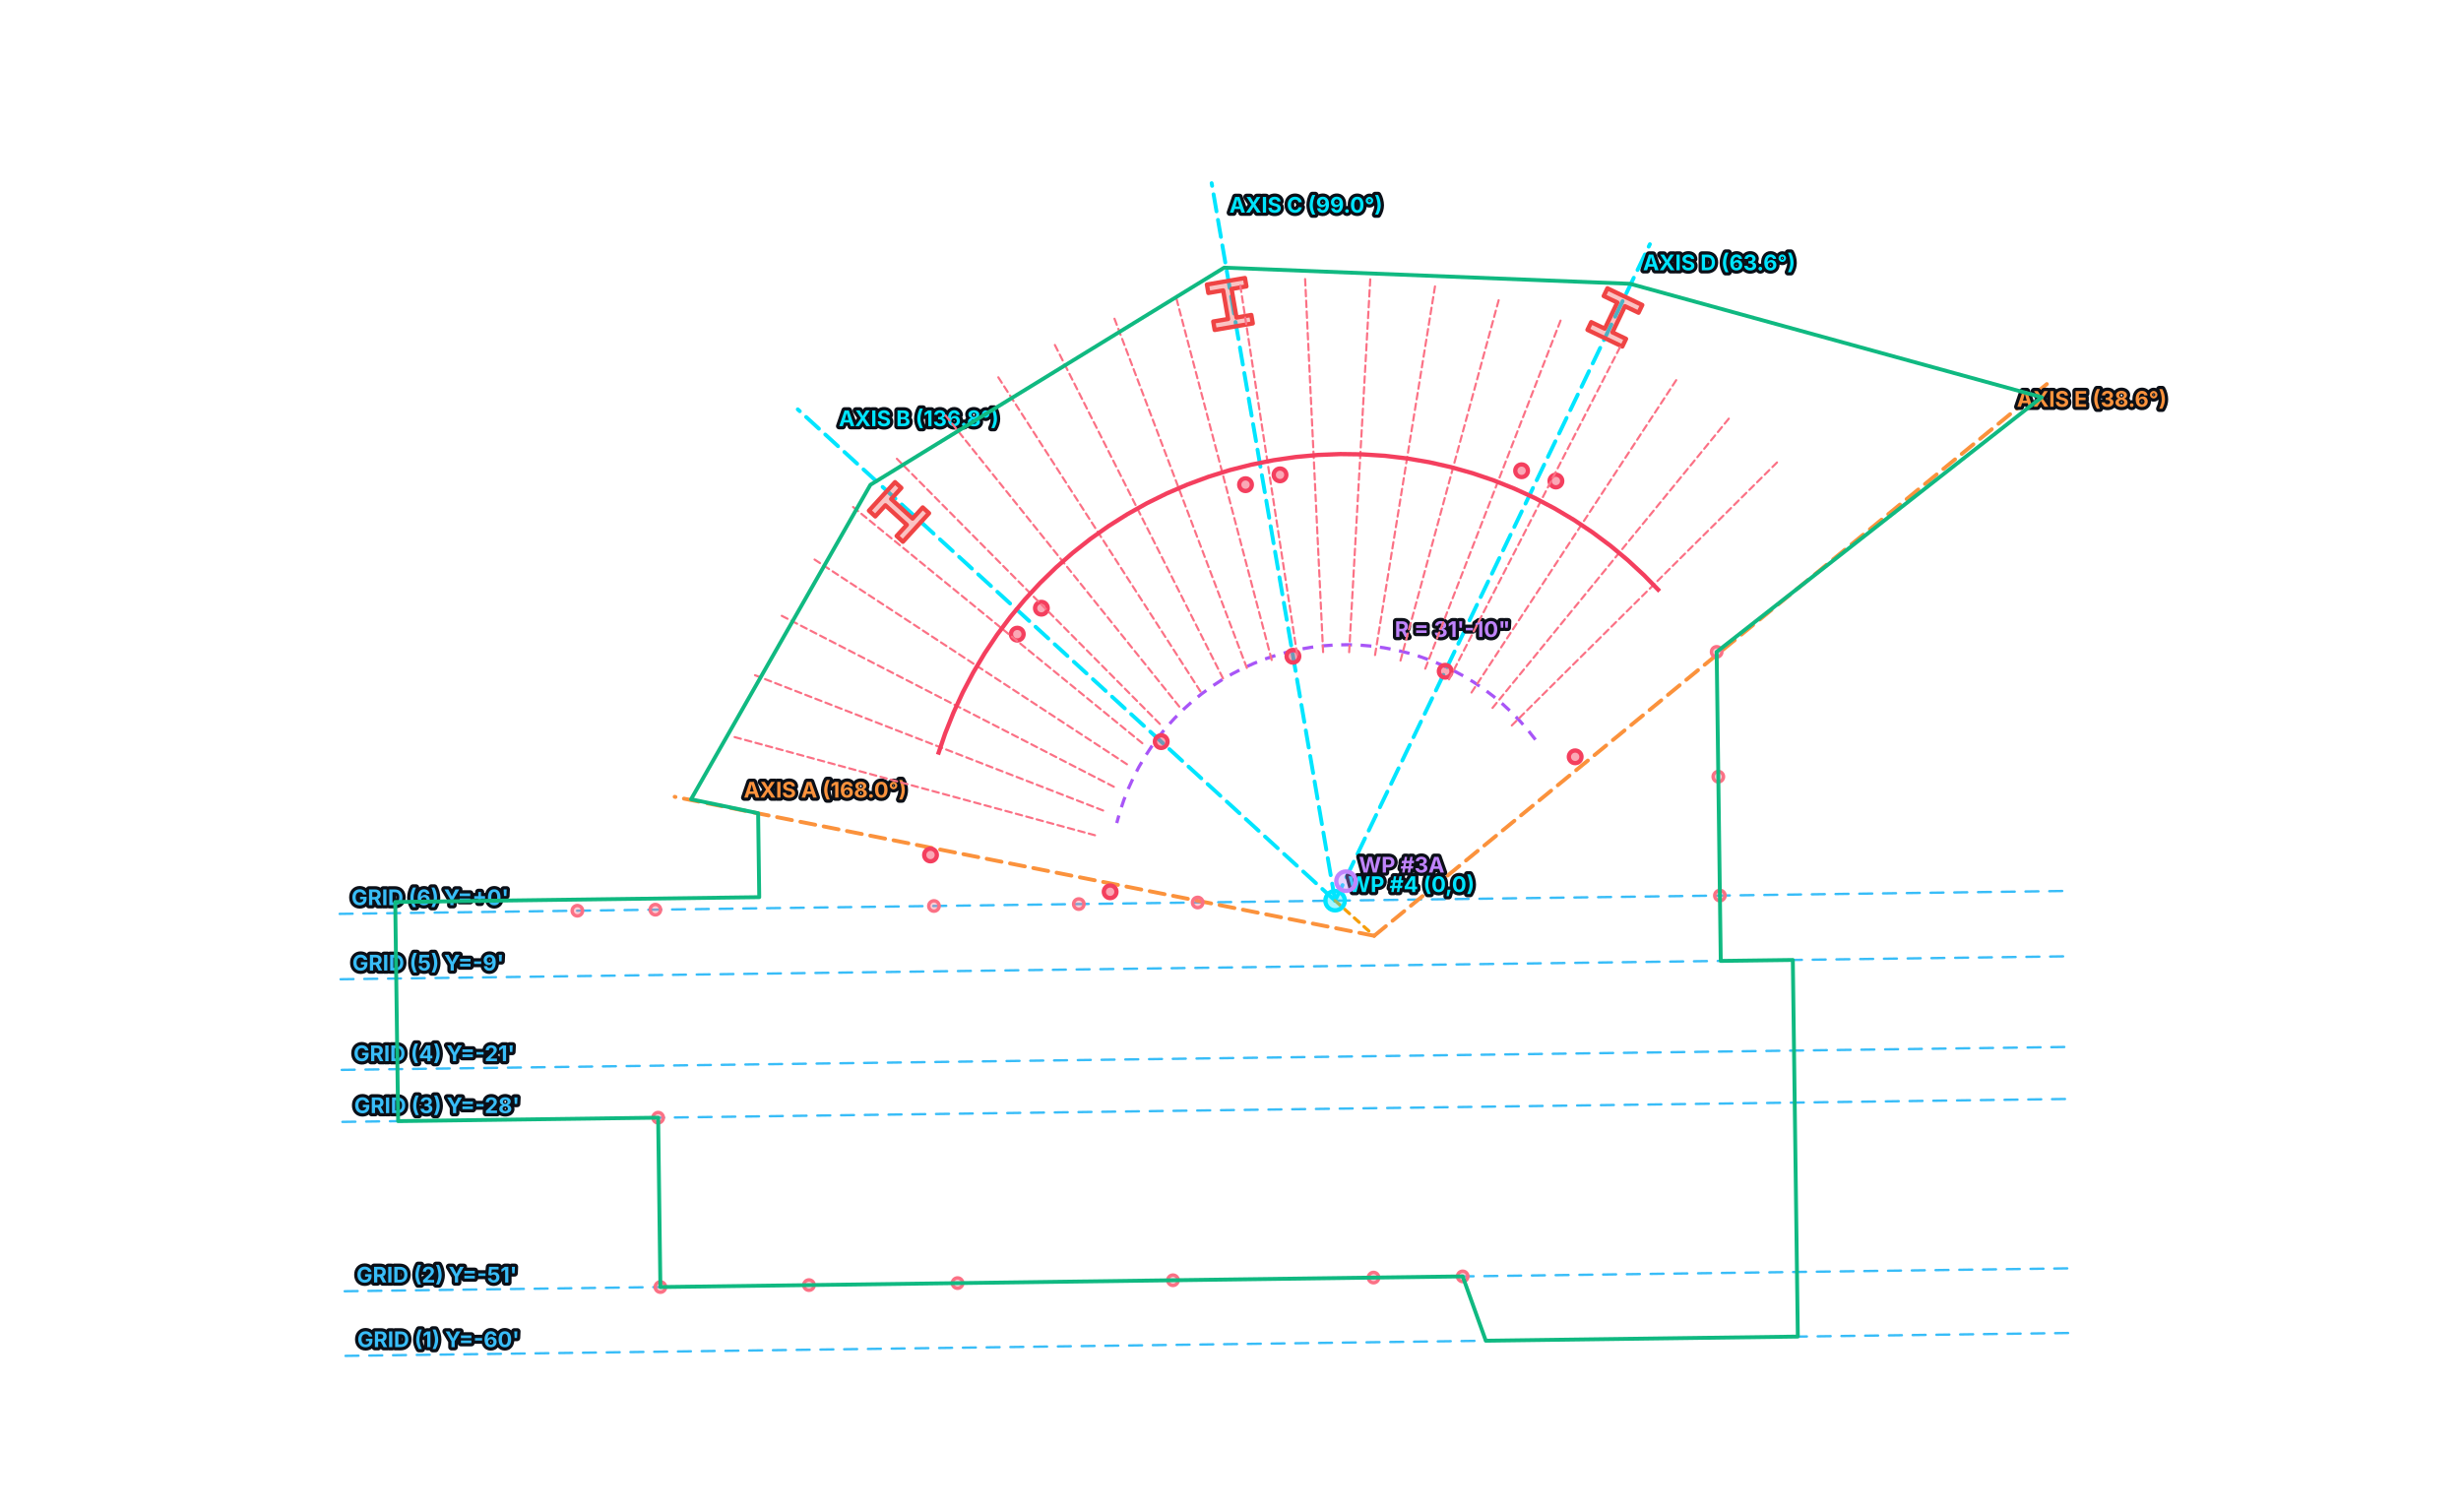
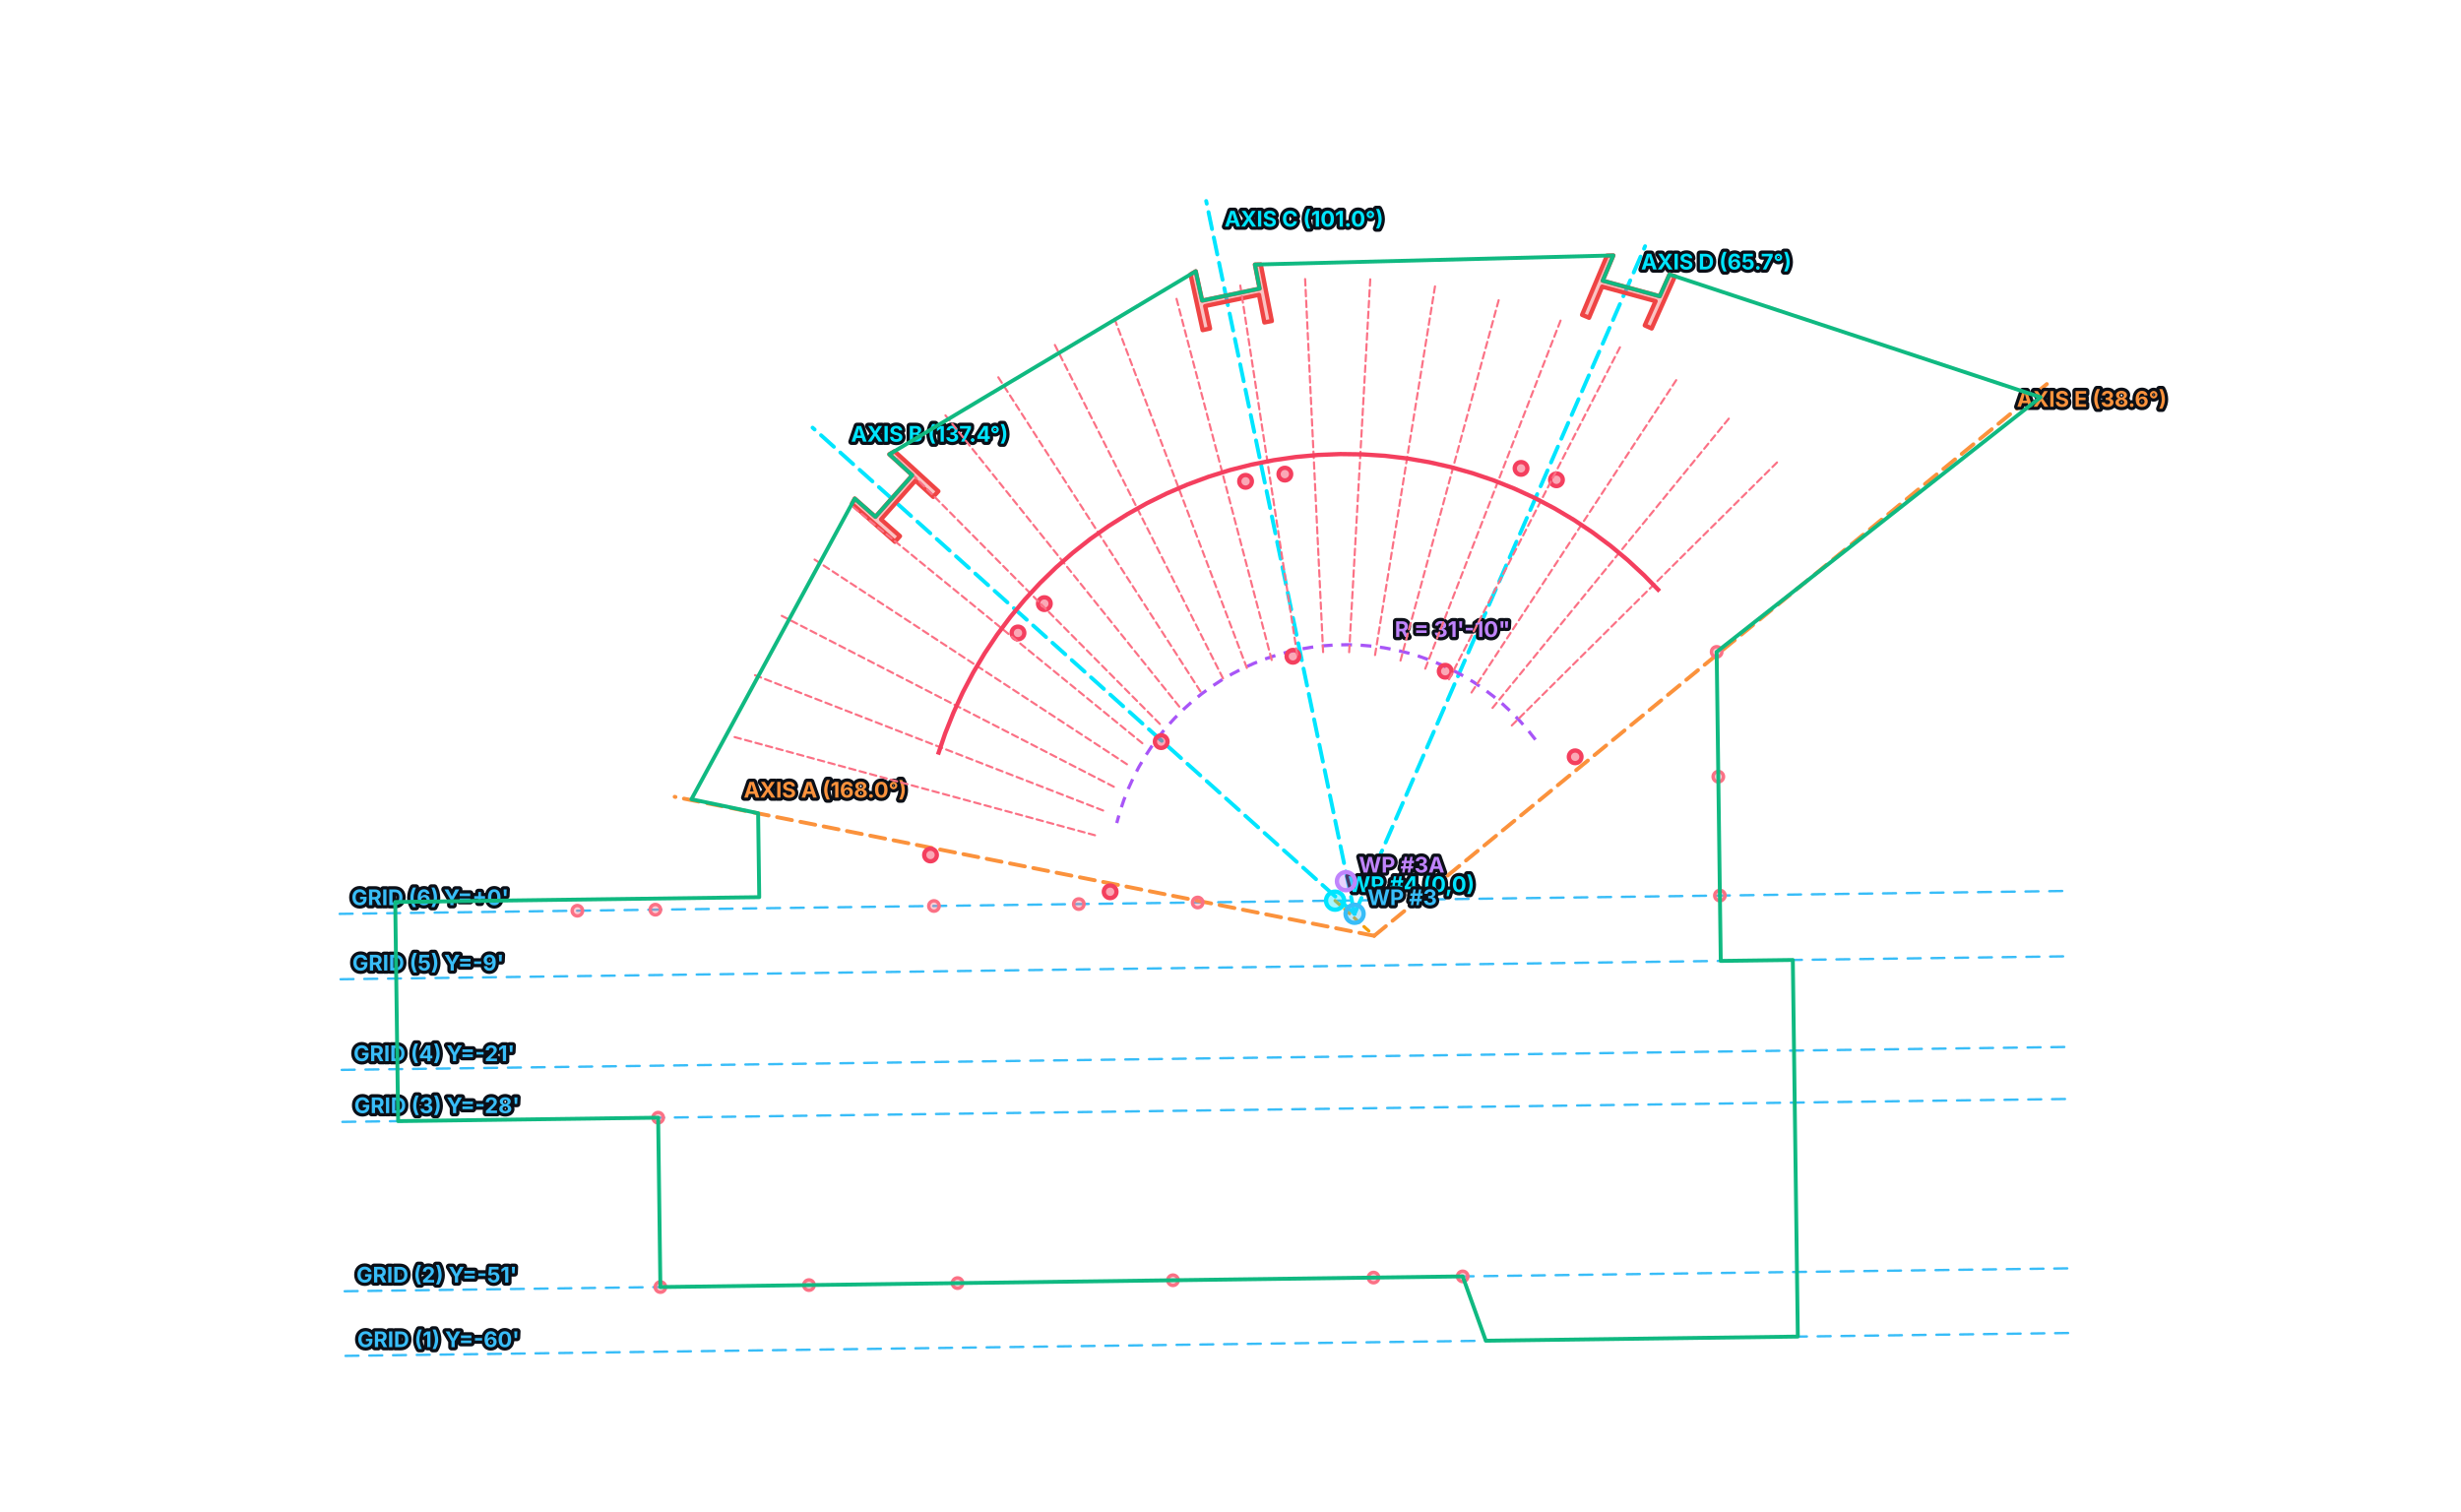
<svg xmlns="http://www.w3.org/2000/svg" viewBox="0 0 1140 700" width="1140" height="700" class="aalto-vector-svg">
  <g class="vec-layer" data-layer="regulating">
    <line x1="157.34" y1="423.34" x2="955.68" y2="412.74" stroke="#38bdf8" stroke-width="1.1" stroke-dasharray="6,5" stroke-linecap="round" />
    <text x="162.78" y="419.30" fill="#38bdf8" font-family="Inter, monospace, sans-serif" font-size="10" font-weight="700" paint-order="stroke" stroke="#0b0f17" stroke-width="3" stroke-linejoin="round">GRID (6) Y=+0'</text>
    <line x1="157.75" y1="453.63" x2="956.08" y2="443.02" stroke="#38bdf8" stroke-width="1.1" stroke-dasharray="6,5" stroke-linecap="round" />
    <text x="163.19" y="449.58" fill="#38bdf8" font-family="Inter, monospace, sans-serif" font-size="10" font-weight="700" paint-order="stroke" stroke="#0b0f17" stroke-width="3" stroke-linejoin="round">GRID (5) Y=-9'</text>
    <line x1="158.30" y1="495.61" x2="956.64" y2="485.00" stroke="#38bdf8" stroke-width="1.1" stroke-dasharray="6,5" stroke-linecap="round" />
    <text x="163.74" y="491.56" fill="#38bdf8" font-family="Inter, monospace, sans-serif" font-size="10" font-weight="700" paint-order="stroke" stroke="#0b0f17" stroke-width="3" stroke-linejoin="round">GRID (4) Y=-21'</text>
    <line x1="158.62" y1="519.70" x2="956.96" y2="509.09" stroke="#38bdf8" stroke-width="1.1" stroke-dasharray="6,5" stroke-linecap="round" />
    <text x="164.06" y="515.65" fill="#38bdf8" font-family="Inter, monospace, sans-serif" font-size="10" font-weight="700" paint-order="stroke" stroke="#0b0f17" stroke-width="3" stroke-linejoin="round">GRID (3) Y=-28'</text>
    <line x1="159.66" y1="598.15" x2="958.00" y2="587.55" stroke="#38bdf8" stroke-width="1.1" stroke-dasharray="6,5" stroke-linecap="round" />
    <text x="165.11" y="594.11" fill="#38bdf8" font-family="Inter, monospace, sans-serif" font-size="10" font-weight="700" paint-order="stroke" stroke="#0b0f17" stroke-width="3" stroke-linejoin="round">GRID (2) Y=-51'</text>
    <line x1="160.06" y1="628.09" x2="958.40" y2="617.49" stroke="#38bdf8" stroke-width="1.1" stroke-dasharray="6,5" stroke-linecap="round" />
    <text x="165.50" y="624.04" fill="#38bdf8" font-family="Inter, monospace, sans-serif" font-size="10" font-weight="700" paint-order="stroke" stroke="#0b0f17" stroke-width="3" stroke-linejoin="round">GRID (1) Y=-60'</text>
-     <line x1="618.45" y1="417.22" x2="369.56" y2="189.64" stroke="#00e5ff" stroke-width="1.8" stroke-dasharray="8,4" stroke-linecap="round" />
-     <text x="388.52" y="197.41" fill="#00e5ff" font-family="Inter, monospace, sans-serif" font-size="10" font-weight="700" paint-order="stroke" stroke="#0b0f17" stroke-width="3" stroke-linejoin="round">AXIS B (136.8°)</text>
-     <line x1="618.45" y1="417.22" x2="561.27" y2="84.85" stroke="#00e5ff" stroke-width="1.8" stroke-dasharray="8,4" stroke-linecap="round" />
-     <text x="569.48" y="98.50" fill="#00e5ff" font-family="Inter, monospace, sans-serif" font-size="10" font-weight="700" paint-order="stroke" stroke="#0b0f17" stroke-width="3" stroke-linejoin="round">AXIS C (99.0°)</text>
-     <line x1="618.45" y1="417.22" x2="764.27" y2="113.12" stroke="#00e5ff" stroke-width="1.8" stroke-dasharray="8,4" stroke-linecap="round" />
-     <text x="761.09" y="125.19" fill="#00e5ff" font-family="Inter, monospace, sans-serif" font-size="10" font-weight="700" paint-order="stroke" stroke="#0b0f17" stroke-width="3" stroke-linejoin="round">AXIS D (63.6°)</text>
+     <line x1="627.48" y1="423.30" x2="376.41" y2="198.11" stroke="#00e5ff" stroke-width="1.8" stroke-dasharray="8,4" stroke-linecap="round" />
+     <text x="394.22" y="204.60" fill="#00e5ff" font-family="Inter, monospace, sans-serif" font-size="10" font-weight="700" paint-order="stroke" stroke="#0b0f17" stroke-width="3" stroke-linejoin="round">AXIS B (137.4°)</text>
+     <line x1="627.48" y1="423.30" x2="558.74" y2="93.12" stroke="#00e5ff" stroke-width="1.8" stroke-dasharray="8,4" stroke-linecap="round" />
+     <text x="567.24" y="104.96" fill="#00e5ff" font-family="Inter, monospace, sans-serif" font-size="10" font-weight="700" paint-order="stroke" stroke="#0b0f17" stroke-width="3" stroke-linejoin="round">AXIS C (101.0°)</text>
+     <line x1="627.48" y1="423.30" x2="762.06" y2="114.05" stroke="#00e5ff" stroke-width="1.8" stroke-dasharray="8,4" stroke-linecap="round" />
+     <text x="760.20" y="124.83" fill="#00e5ff" font-family="Inter, monospace, sans-serif" font-size="10" font-weight="700" paint-order="stroke" stroke="#0b0f17" stroke-width="3" stroke-linejoin="round">AXIS D (65.7°)</text>
    <line x1="618.45" y1="417.22" x2="636.56" y2="433.50" stroke="#f59e0b" stroke-width="1.5" stroke-dasharray="3,3" stroke-linecap="round" />
    <line x1="636.56" y1="433.50" x2="312.52" y2="369.11" stroke="#fb923c" stroke-width="1.8" stroke-dasharray="7,4" stroke-linecap="round" />
    <text x="344.53" y="369.47" fill="#fb923c" font-family="Inter, monospace, sans-serif" font-size="10" font-weight="700" paint-order="stroke" stroke="#0b0f17" stroke-width="3" stroke-linejoin="round">AXIS A (168.0°)</text>
    <line x1="636.56" y1="433.50" x2="950.53" y2="175.96" stroke="#fb923c" stroke-width="1.8" stroke-dasharray="7,4" stroke-linecap="round" />
    <text x="934.25" y="188.42" fill="#fb923c" font-family="Inter, monospace, sans-serif" font-size="10" font-weight="700" paint-order="stroke" stroke="#0b0f17" stroke-width="3" stroke-linejoin="round">AXIS E (38.6°)</text>
    <polyline points="711.26,342.64 707.79,338.24 704.10,334.02 700.20,329.99 696.10,326.17 691.81,322.56 687.34,319.18 682.70,316.03 677.91,313.13 672.98,310.47 667.91,308.06 662.73,305.92 657.45,304.05 652.08,302.45 646.63,301.12 641.12,300.08 635.57,299.32 629.99,298.85 624.38,298.66 618.78,298.75 613.19,299.14 607.62,299.81 602.10,300.76 596.63,302.00 591.24,303.51 585.92,305.30 580.71,307.35 575.61,309.67 570.63,312.25 565.79,315.08 561.10,318.15 556.58,321.46 552.23,325.00 548.07,328.75 544.10,332.72 540.35,336.87 536.81,341.22 533.49,345.74 530.42,350.43 527.58,355.26 525.00,360.24 522.68,365.34 520.62,370.55 518.82,375.86 517.31,381.26" fill="none" stroke="#a855f7" stroke-width="1.5" stroke-dasharray="5,4" stroke-linejoin="round" />
    <text x="646.08" y="295.07" fill="#c084fc" font-family="Inter, monospace, sans-serif" font-size="10" font-weight="700" paint-order="stroke" stroke="#0b0f17" stroke-width="3" stroke-linejoin="round">R = 31'-10"</text>
-     <circle cx="618.45" cy="417.22" r="4.50" fill="#00e5ff" fill-opacity="0.35" stroke="#00e5ff" stroke-width="2.0" />
+     <circle cx="618.45" cy="417.22" r="4.20" fill="#00e5ff" fill-opacity="0.35" stroke="#00e5ff" stroke-width="2.0" />
    <text x="624.45" y="413.22" fill="#00e5ff" font-family="Inter, monospace, sans-serif" font-size="10" font-weight="700" paint-order="stroke" stroke="#0b0f17" stroke-width="3" stroke-linejoin="round">WP #4 (0,0)</text>
-     <circle cx="623.49" cy="408.20" r="4.50" fill="#c084fc" fill-opacity="0.35" stroke="#c084fc" stroke-width="2.0" />
+     <circle cx="627.48" cy="423.30" r="4.20" fill="#38bdf8" fill-opacity="0.35" stroke="#38bdf8" stroke-width="2.0" />
+     <text x="633.48" y="419.30" fill="#38bdf8" font-family="Inter, monospace, sans-serif" font-size="10" font-weight="700" paint-order="stroke" stroke="#0b0f17" stroke-width="3" stroke-linejoin="round">WP #3</text>
+     <circle cx="623.49" cy="408.20" r="4.20" fill="#c084fc" fill-opacity="0.35" stroke="#c084fc" stroke-width="2.0" />
    <text x="629.49" y="404.20" fill="#c084fc" font-family="Inter, monospace, sans-serif" font-size="10" font-weight="700" paint-order="stroke" stroke="#0b0f17" stroke-width="3" stroke-linejoin="round">WP #3A</text>
  </g>
  <g class="vec-layer" data-layer="structure">
-     <polygon points="402.53,236.55 414.60,223.35 417.52,226.02 412.82,231.16 422.73,240.22 427.43,235.07 430.35,237.74 418.27,250.95 415.35,248.28 420.06,243.14 410.15,234.08 405.45,239.22" fill="#ef4444" fill-opacity="0.32" stroke="#ef4444" stroke-width="2.0" stroke-linejoin="round" />
-     <polygon points="559.07,131.81 576.70,128.78 577.37,132.68 570.50,133.86 572.78,147.09 579.65,145.91 580.32,149.81 562.68,152.84 562.01,148.94 568.88,147.76 566.60,134.53 559.74,135.71" fill="#ef4444" fill-opacity="0.32" stroke="#ef4444" stroke-width="2.0" stroke-linejoin="round" />
-     <polygon points="744.60,133.56 760.74,141.29 759.02,144.86 752.74,141.85 746.94,153.95 753.22,156.97 751.51,160.53 735.37,152.80 737.09,149.23 743.37,152.24 749.17,140.14 742.89,137.13" fill="#ef4444" fill-opacity="0.32" stroke="#ef4444" stroke-width="2.0" stroke-linejoin="round" />
+     <polygon points="394.62,233.37 395.94,230.95 405.51,239.40 422.58,220.16 411.95,210.45 414.36,209.01 434.67,227.58 432.30,230.17 424.06,222.64 408.13,240.61 416.89,248.35 414.57,250.98" fill="#ef4444" fill-opacity="0.32" stroke="#ef4444" stroke-width="2.0" stroke-linejoin="round" />
+     <polygon points="551.48,127.11 553.91,125.65 556.87,139.25 583.48,133.69 581.30,122.55 584.02,122.48 589.15,148.70 585.70,149.38 583.20,136.56 558.26,141.77 560.52,152.18 557.09,152.93" fill="#ef4444" fill-opacity="0.32" stroke="#ef4444" stroke-width="2.0" stroke-linejoin="round" />
+     <polygon points="744.41,118.40 747.35,118.33 742.43,130.02 768.84,137.22 773.34,127.11 775.90,127.96 765.11,152.16 761.90,150.73 766.91,139.51 742.17,132.78 736.09,147.20 732.86,145.84" fill="#ef4444" fill-opacity="0.32" stroke="#ef4444" stroke-width="2.0" stroke-linejoin="round" />
    <circle cx="514.25" cy="413.10" r="2.93" fill="#f43f5e" fill-opacity="0.45" stroke="#f43f5e" stroke-width="2.0" />
    <circle cx="537.90" cy="343.54" r="2.93" fill="#f43f5e" fill-opacity="0.45" stroke="#f43f5e" stroke-width="2.0" />
    <circle cx="598.91" cy="304.01" r="2.93" fill="#f43f5e" fill-opacity="0.45" stroke="#f43f5e" stroke-width="2.0" />
    <circle cx="669.46" cy="310.95" r="2.93" fill="#f43f5e" fill-opacity="0.45" stroke="#f43f5e" stroke-width="2.0" />
    <circle cx="729.66" cy="350.59" r="2.93" fill="#f43f5e" fill-opacity="0.45" stroke="#f43f5e" stroke-width="2.0" />
    <circle cx="431.04" cy="396.06" r="2.93" fill="#f43f5e" fill-opacity="0.45" stroke="#f43f5e" stroke-width="2.0" />
-     <circle cx="471.23" cy="293.76" r="2.93" fill="#f43f5e" fill-opacity="0.45" stroke="#f43f5e" stroke-width="2.0" />
-     <circle cx="482.39" cy="281.74" r="2.93" fill="#f43f5e" fill-opacity="0.45" stroke="#f43f5e" stroke-width="2.0" />
-     <circle cx="576.96" cy="224.52" r="2.93" fill="#f43f5e" fill-opacity="0.45" stroke="#f43f5e" stroke-width="2.0" />
-     <circle cx="592.94" cy="219.97" r="2.93" fill="#f43f5e" fill-opacity="0.45" stroke="#f43f5e" stroke-width="2.0" />
-     <circle cx="704.84" cy="218.07" r="2.93" fill="#f43f5e" fill-opacity="0.45" stroke="#f43f5e" stroke-width="2.0" />
-     <circle cx="720.74" cy="222.82" r="2.93" fill="#f43f5e" fill-opacity="0.45" stroke="#f43f5e" stroke-width="2.0" />
+     <circle cx="471.56" cy="293.20" r="2.93" fill="#f43f5e" fill-opacity="0.45" stroke="#f43f5e" stroke-width="2.0" />
+     <circle cx="483.77" cy="279.62" r="2.93" fill="#f43f5e" fill-opacity="0.45" stroke="#f43f5e" stroke-width="2.0" />
+     <circle cx="576.98" cy="222.97" r="2.93" fill="#f43f5e" fill-opacity="0.45" stroke="#f43f5e" stroke-width="2.0" />
+     <circle cx="595.18" cy="219.63" r="2.93" fill="#f43f5e" fill-opacity="0.45" stroke="#f43f5e" stroke-width="2.0" />
+     <circle cx="704.59" cy="216.97" r="2.93" fill="#f43f5e" fill-opacity="0.45" stroke="#f43f5e" stroke-width="2.0" />
+     <circle cx="721.00" cy="222.26" r="2.93" fill="#f43f5e" fill-opacity="0.45" stroke="#f43f5e" stroke-width="2.0" />
    <circle cx="267.46" cy="421.88" r="2.41" fill="#fb7185" fill-opacity="0.35" stroke="#fb7185" stroke-width="1.6" />
    <circle cx="303.59" cy="421.40" r="2.41" fill="#fb7185" fill-opacity="0.35" stroke="#fb7185" stroke-width="1.6" />
    <circle cx="432.63" cy="419.69" r="2.41" fill="#fb7185" fill-opacity="0.35" stroke="#fb7185" stroke-width="1.6" />
    <circle cx="499.73" cy="418.80" r="2.41" fill="#fb7185" fill-opacity="0.35" stroke="#fb7185" stroke-width="1.6" />
    <circle cx="554.79" cy="418.07" r="2.41" fill="#fb7185" fill-opacity="0.35" stroke="#fb7185" stroke-width="1.6" />
    <circle cx="304.87" cy="517.75" r="2.41" fill="#fb7185" fill-opacity="0.35" stroke="#fb7185" stroke-width="1.6" />
    <circle cx="305.91" cy="596.21" r="2.41" fill="#fb7185" fill-opacity="0.35" stroke="#fb7185" stroke-width="1.6" />
    <circle cx="374.73" cy="595.30" r="2.41" fill="#fb7185" fill-opacity="0.35" stroke="#fb7185" stroke-width="1.6" />
    <circle cx="443.56" cy="594.38" r="2.41" fill="#fb7185" fill-opacity="0.35" stroke="#fb7185" stroke-width="1.6" />
    <circle cx="543.35" cy="593.06" r="2.41" fill="#fb7185" fill-opacity="0.35" stroke="#fb7185" stroke-width="1.6" />
    <circle cx="636.26" cy="591.82" r="2.41" fill="#fb7185" fill-opacity="0.35" stroke="#fb7185" stroke-width="1.6" />
    <circle cx="677.55" cy="591.27" r="2.41" fill="#fb7185" fill-opacity="0.35" stroke="#fb7185" stroke-width="1.6" />
    <circle cx="796.70" cy="414.85" r="2.41" fill="#fb7185" fill-opacity="0.35" stroke="#fb7185" stroke-width="1.6" />
    <circle cx="795.97" cy="359.79" r="2.41" fill="#fb7185" fill-opacity="0.35" stroke="#fb7185" stroke-width="1.6" />
    <circle cx="795.20" cy="301.98" r="2.41" fill="#fb7185" fill-opacity="0.35" stroke="#fb7185" stroke-width="1.6" />
    <line x1="700.31" y1="336.04" x2="823.71" y2="213.67" stroke="#fb7185" stroke-width="1.0" stroke-dasharray="3,2" stroke-linecap="round" />
    <line x1="691.38" y1="327.93" x2="801.31" y2="193.33" stroke="#fb7185" stroke-width="1.0" stroke-dasharray="3,2" stroke-linecap="round" />
    <line x1="681.64" y1="320.80" x2="776.90" y2="175.44" stroke="#fb7185" stroke-width="1.0" stroke-dasharray="3,2" stroke-linecap="round" />
    <line x1="671.22" y1="314.72" x2="750.76" y2="160.20" stroke="#fb7185" stroke-width="1.0" stroke-dasharray="3,2" stroke-linecap="round" />
    <line x1="660.21" y1="309.76" x2="723.17" y2="147.78" stroke="#fb7185" stroke-width="1.0" stroke-dasharray="3,2" stroke-linecap="round" />
    <line x1="648.75" y1="305.99" x2="694.43" y2="138.31" stroke="#fb7185" stroke-width="1.0" stroke-dasharray="3,2" stroke-linecap="round" />
    <line x1="636.96" y1="303.43" x2="664.86" y2="131.89" stroke="#fb7185" stroke-width="1.0" stroke-dasharray="3,2" stroke-linecap="round" />
    <line x1="624.96" y1="302.12" x2="634.78" y2="128.60" stroke="#fb7185" stroke-width="1.0" stroke-dasharray="3,2" stroke-linecap="round" />
    <line x1="612.90" y1="302.07" x2="604.53" y2="128.48" stroke="#fb7185" stroke-width="1.0" stroke-dasharray="3,2" stroke-linecap="round" />
    <line x1="600.89" y1="303.28" x2="574.42" y2="131.52" stroke="#fb7185" stroke-width="1.0" stroke-dasharray="3,2" stroke-linecap="round" />
    <line x1="589.08" y1="305.74" x2="544.80" y2="137.68" stroke="#fb7185" stroke-width="1.0" stroke-dasharray="3,2" stroke-linecap="round" />
    <line x1="577.58" y1="309.42" x2="515.98" y2="146.91" stroke="#fb7185" stroke-width="1.0" stroke-dasharray="3,2" stroke-linecap="round" />
    <line x1="566.54" y1="314.28" x2="488.29" y2="159.10" stroke="#fb7185" stroke-width="1.0" stroke-dasharray="3,2" stroke-linecap="round" />
    <line x1="556.06" y1="320.27" x2="462.02" y2="174.12" stroke="#fb7185" stroke-width="1.0" stroke-dasharray="3,2" stroke-linecap="round" />
    <line x1="546.27" y1="327.32" x2="437.47" y2="191.81" stroke="#fb7185" stroke-width="1.0" stroke-dasharray="3,2" stroke-linecap="round" />
    <line x1="537.27" y1="335.36" x2="414.90" y2="211.96" stroke="#fb7185" stroke-width="1.0" stroke-dasharray="3,2" stroke-linecap="round" />
    <line x1="529.16" y1="344.29" x2="394.56" y2="234.36" stroke="#fb7185" stroke-width="1.0" stroke-dasharray="3,2" stroke-linecap="round" />
    <line x1="522.03" y1="354.03" x2="376.67" y2="258.77" stroke="#fb7185" stroke-width="1.0" stroke-dasharray="3,2" stroke-linecap="round" />
    <line x1="515.95" y1="364.45" x2="361.43" y2="284.91" stroke="#fb7185" stroke-width="1.0" stroke-dasharray="3,2" stroke-linecap="round" />
    <line x1="510.99" y1="375.46" x2="349.01" y2="312.50" stroke="#fb7185" stroke-width="1.0" stroke-dasharray="3,2" stroke-linecap="round" />
    <line x1="507.22" y1="386.92" x2="339.54" y2="341.24" stroke="#fb7185" stroke-width="1.0" stroke-dasharray="3,2" stroke-linecap="round" />
    <polyline points="768.78,273.86 761.54,266.44 753.94,259.41 745.97,252.78 737.67,246.59 729.05,240.83 720.15,235.54 710.98,230.71 701.57,226.38 691.95,222.54 682.14,219.21 672.16,216.40 662.06,214.12 651.85,212.37 641.56,211.15 631.22,210.48 620.86,210.34 610.51,210.75 600.20,211.70 589.94,213.19 579.78,215.21 569.74,217.76 559.85,220.84 550.13,224.43 540.61,228.52 531.32,233.10 522.29,238.16 513.52,243.69 505.07,249.67 496.93,256.09 489.14,262.92 481.72,270.15 474.69,277.76 468.07,285.73 461.87,294.03 456.12,302.64 450.82,311.55 446.00,320.72 441.67,330.13 437.83,339.75 434.50,349.56" fill="none" stroke="#f43f5e" stroke-width="2.0" stroke-linejoin="round" />
  </g>
  <g class="vec-layer" data-layer="walls">
-     <polygon points="320.12,370.25 403.19,224.59 567.06,123.98 755.08,131.46 945.76,184.00 795.20,301.98 797.10,445.13 830.48,444.69 832.80,619.15 688.27,621.07 677.55,591.27 305.91,596.21 304.87,517.75 184.43,519.35 183.08,417.84 351.70,415.60 351.18,376.72" fill="none" stroke="#10b981" stroke-width="1.8" stroke-linejoin="round" />
+     <polygon points="320.29,370.24 394.62,233.37 395.94,230.95 405.51,239.40 422.58,220.16 411.95,210.45 414.36,209.01 551.48,127.11 553.91,125.65 556.87,139.25 583.48,133.69 581.30,122.55 584.02,122.48 744.41,118.40 747.35,118.33 742.43,130.02 768.84,137.22 773.34,127.11 775.90,127.96 945.24,184.01 795.20,301.98 797.10,445.13 830.48,444.69 832.80,619.15 688.27,621.07 677.55,591.27 305.91,596.21 304.87,517.75 184.43,519.35 183.08,417.84 351.70,415.60 351.18,376.72" fill="none" stroke="#10b981" stroke-width="1.8" stroke-linejoin="round" />
  </g>
</svg>
